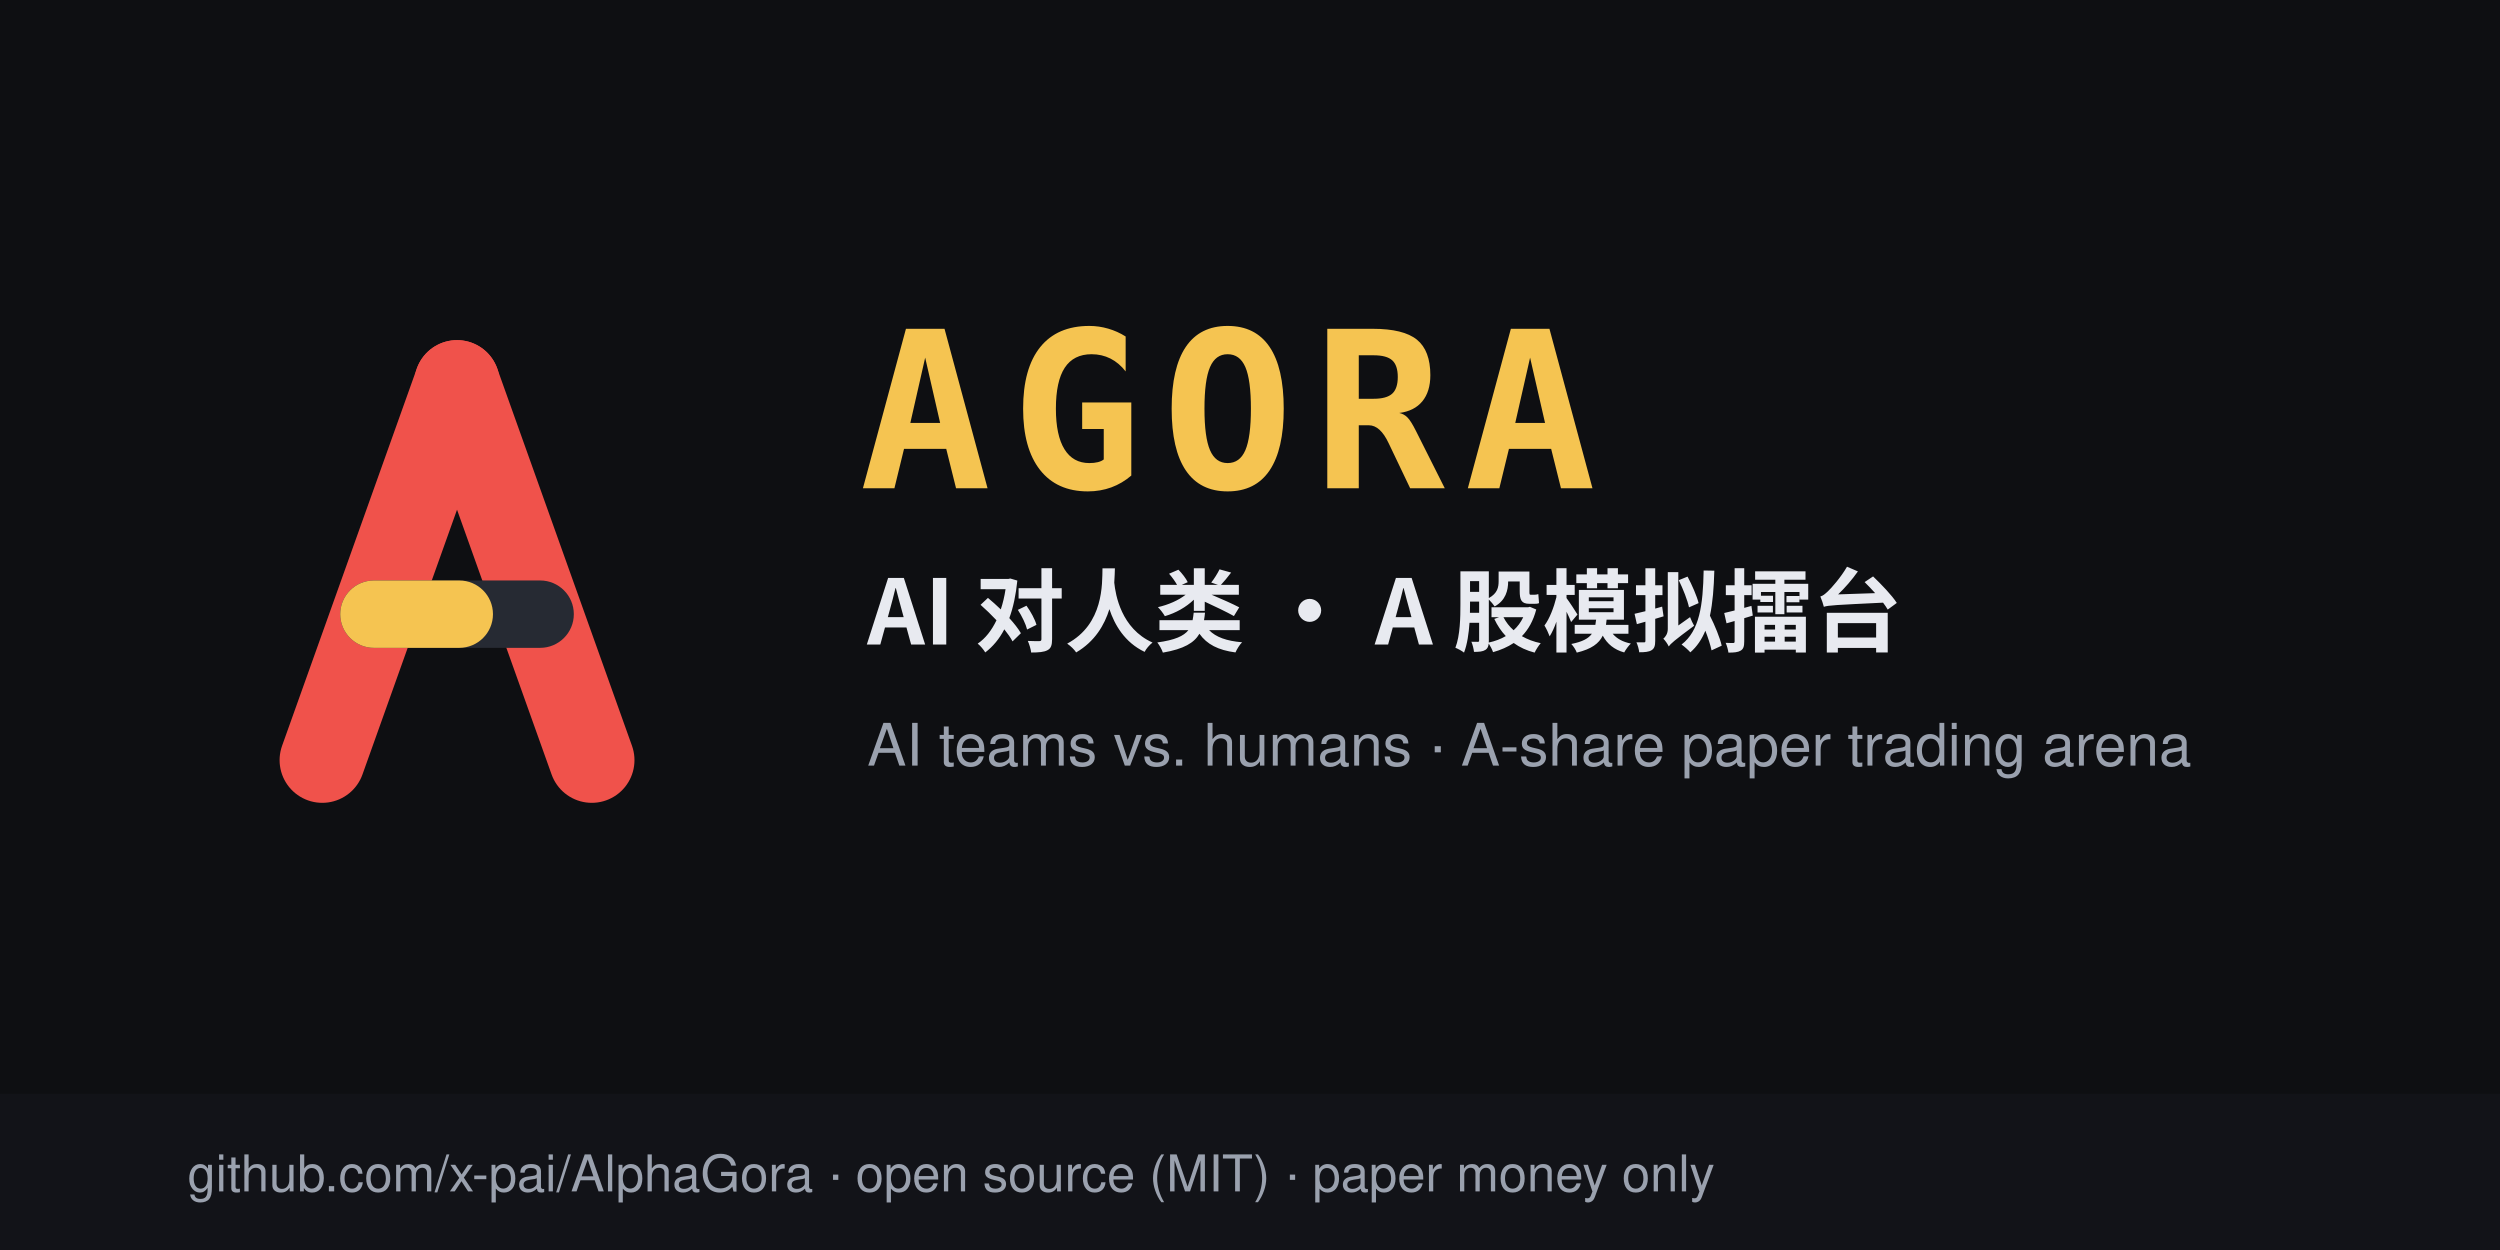
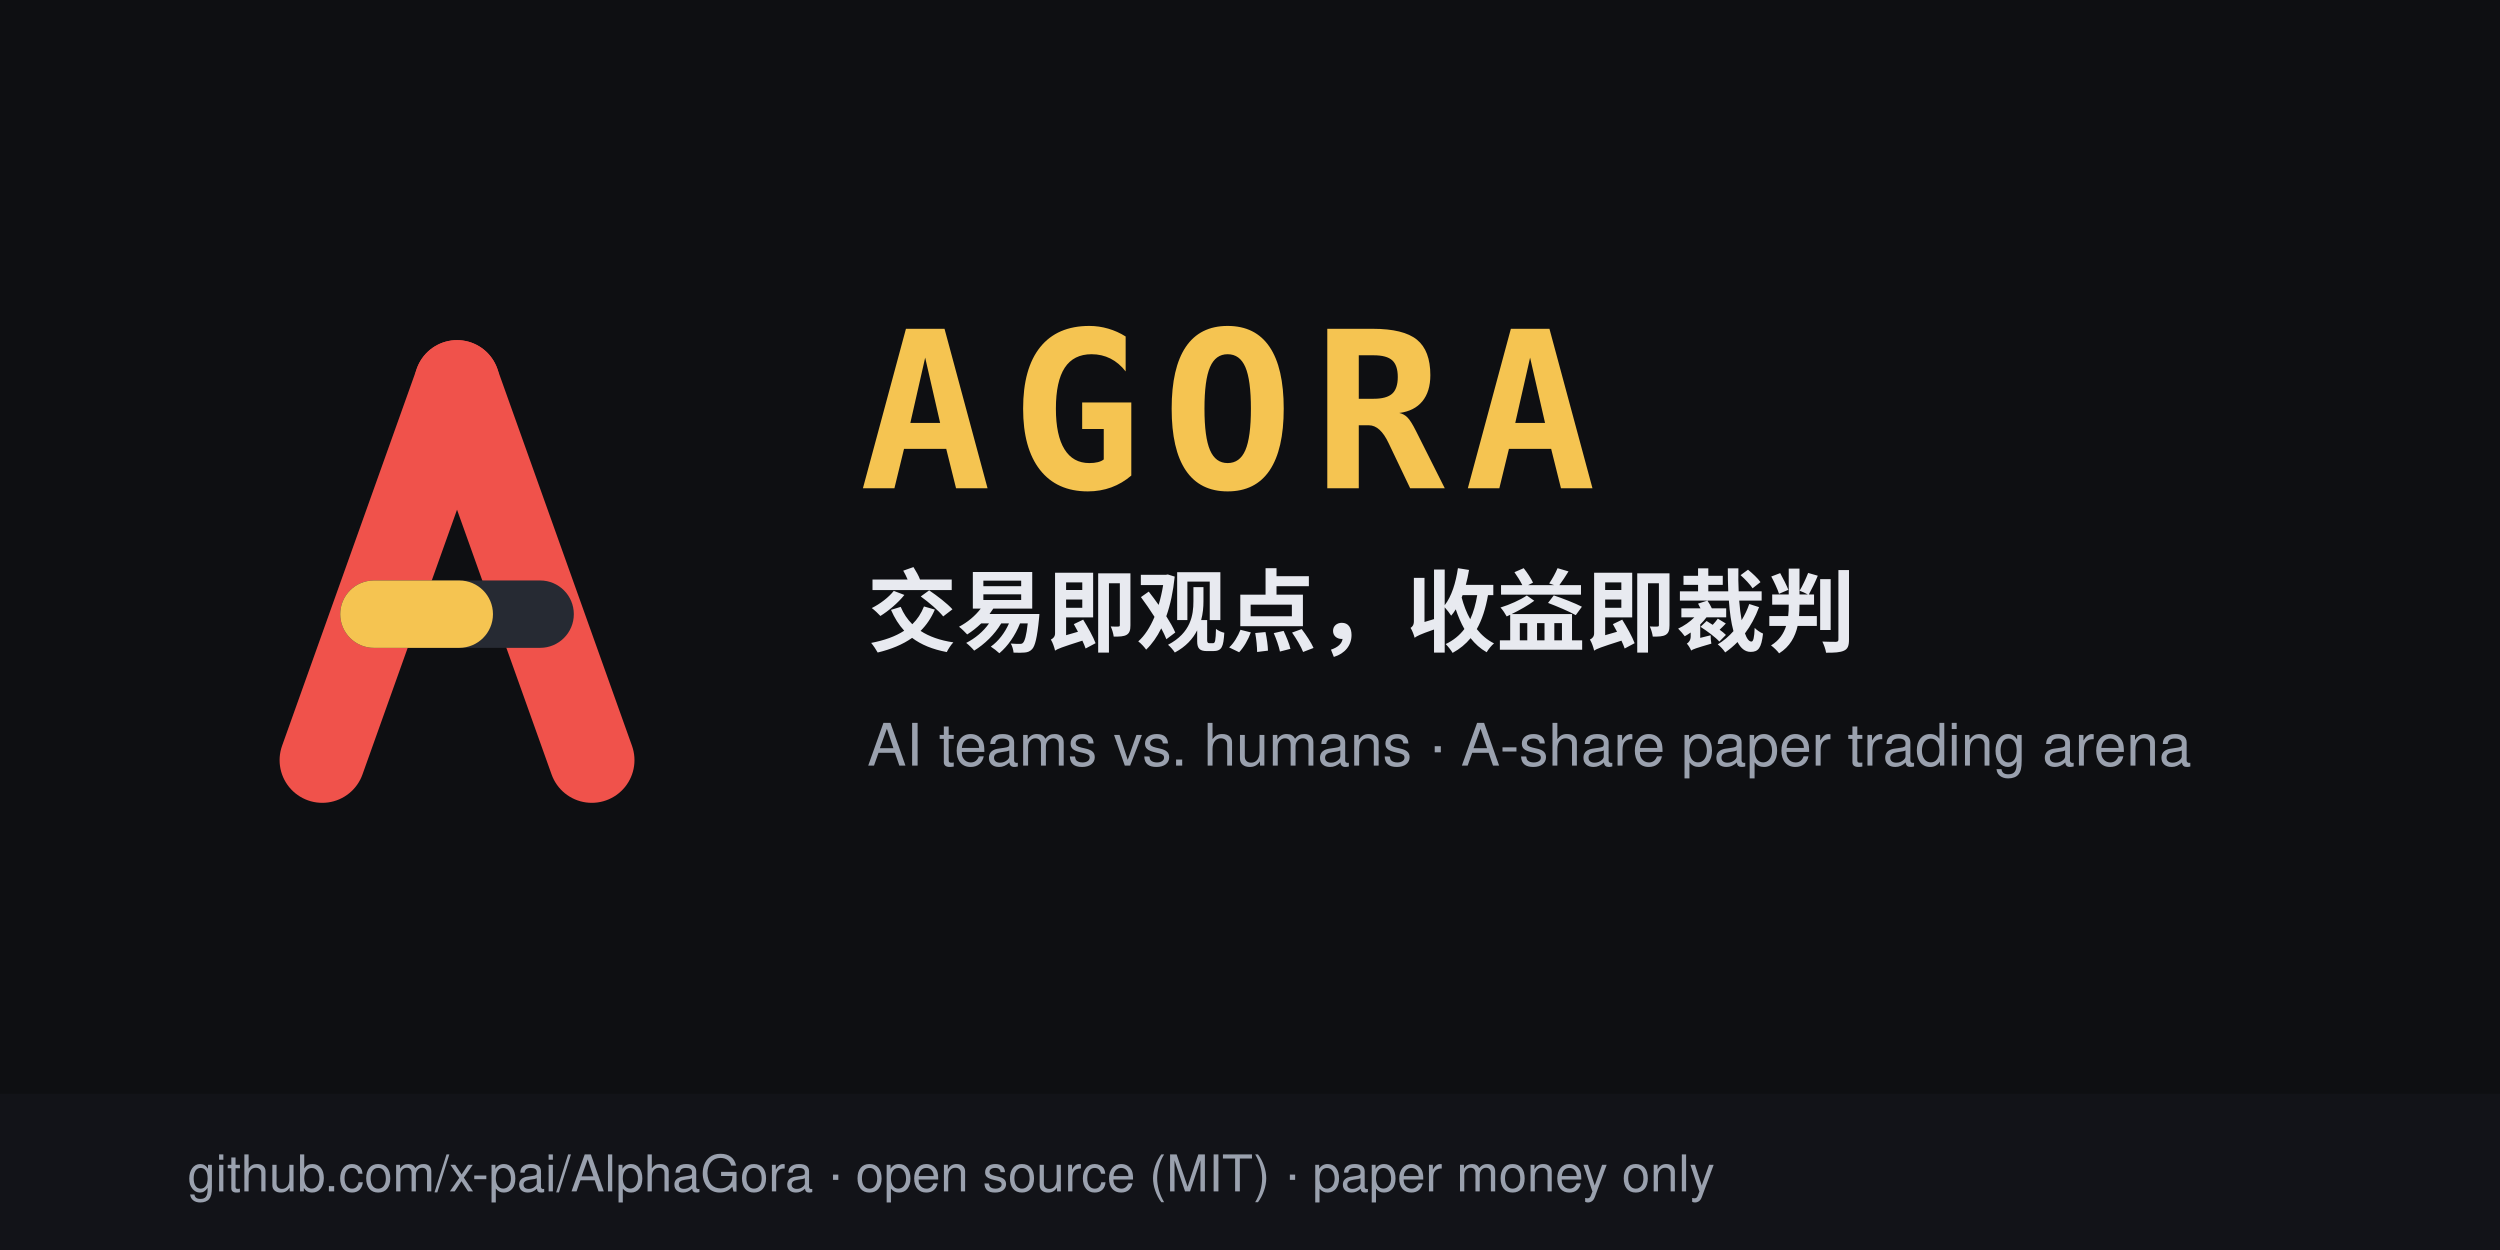
<svg xmlns="http://www.w3.org/2000/svg" viewBox="0 0 1280 640" width="1280" height="640">
  <rect width="1280" height="640" fill="#0E0F12" />
  <rect x="0" y="560" width="1280" height="80" fill="#121318" />
  <g transform="translate(96 150) scale(2.3)">
    <line x1="30" y1="104" x2="60" y2="20" stroke="#F0524B" stroke-width="19" stroke-linecap="round" />
    <line x1="90" y1="104" x2="60" y2="20" stroke="#F0524B" stroke-width="19" stroke-linecap="round" />
    <rect x="34" y="64" width="52" height="15" rx="7.5" fill="#262A33" />
    <rect x="34" y="64" width="34" height="15" rx="7.5" fill="#F5C451" />
  </g>
  <text x="440" y="250" fill="#F5C451" font-family="Menlo, 'DejaVu Sans Mono', monospace" font-size="112" font-weight="700" letter-spacing="10">AGORA</text>
-   <text x="444" y="330" fill="#E8EAF0" font-family="'PingFang SC', 'Noto Sans CJK SC', 'Hiragino Sans GB', sans-serif" font-size="46" font-weight="700">AI 对人类 · A 股模拟擂台</text>
+   <text x="444" y="330" fill="#E8EAF0" font-family="'PingFang SC', 'Noto Sans CJK SC', 'Hiragino Sans GB', sans-serif" font-size="46" font-weight="700">交易即观点，收益即裁判</text>
  <text x="444" y="392" fill="#9AA1AE" font-family="Helvetica, Arial, sans-serif" font-size="30">AI teams vs. humans · A-share paper trading arena</text>
  <text x="96" y="610" fill="#9AA1AE" font-family="Helvetica, Arial, sans-serif" font-size="26">github.com/x-pai/AlphaGora · open source (MIT) · paper money only</text>
</svg>
